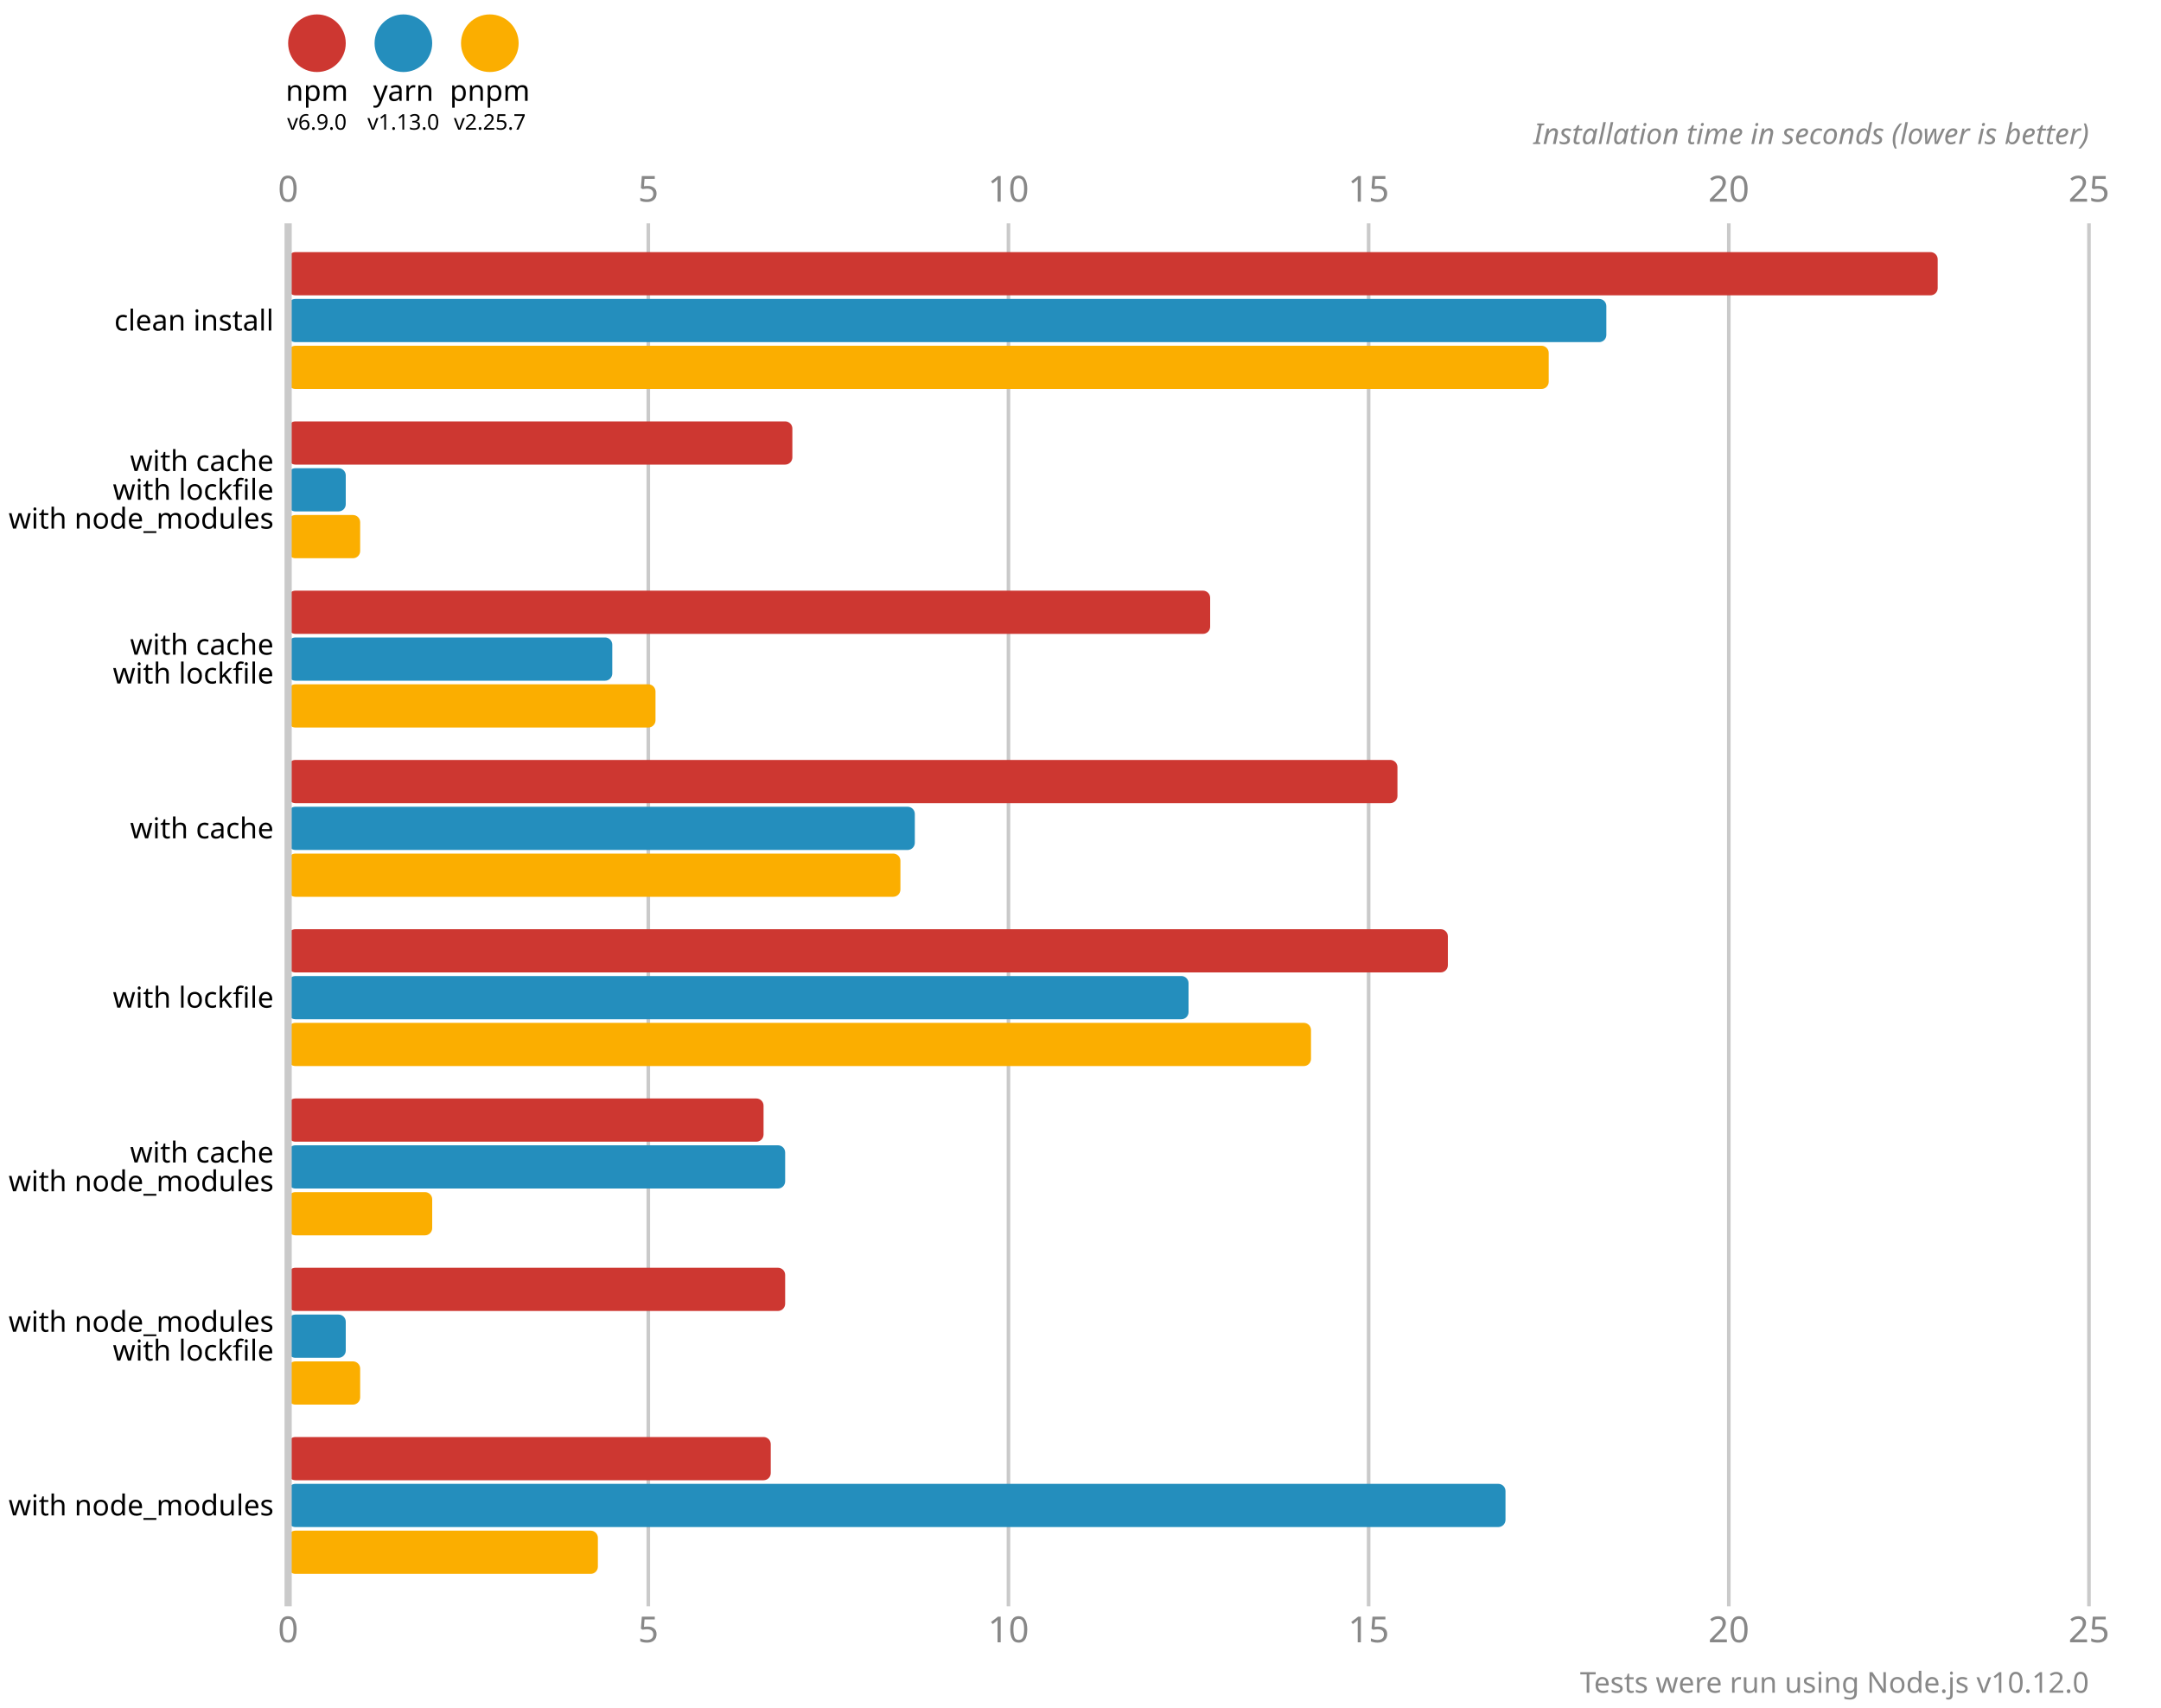
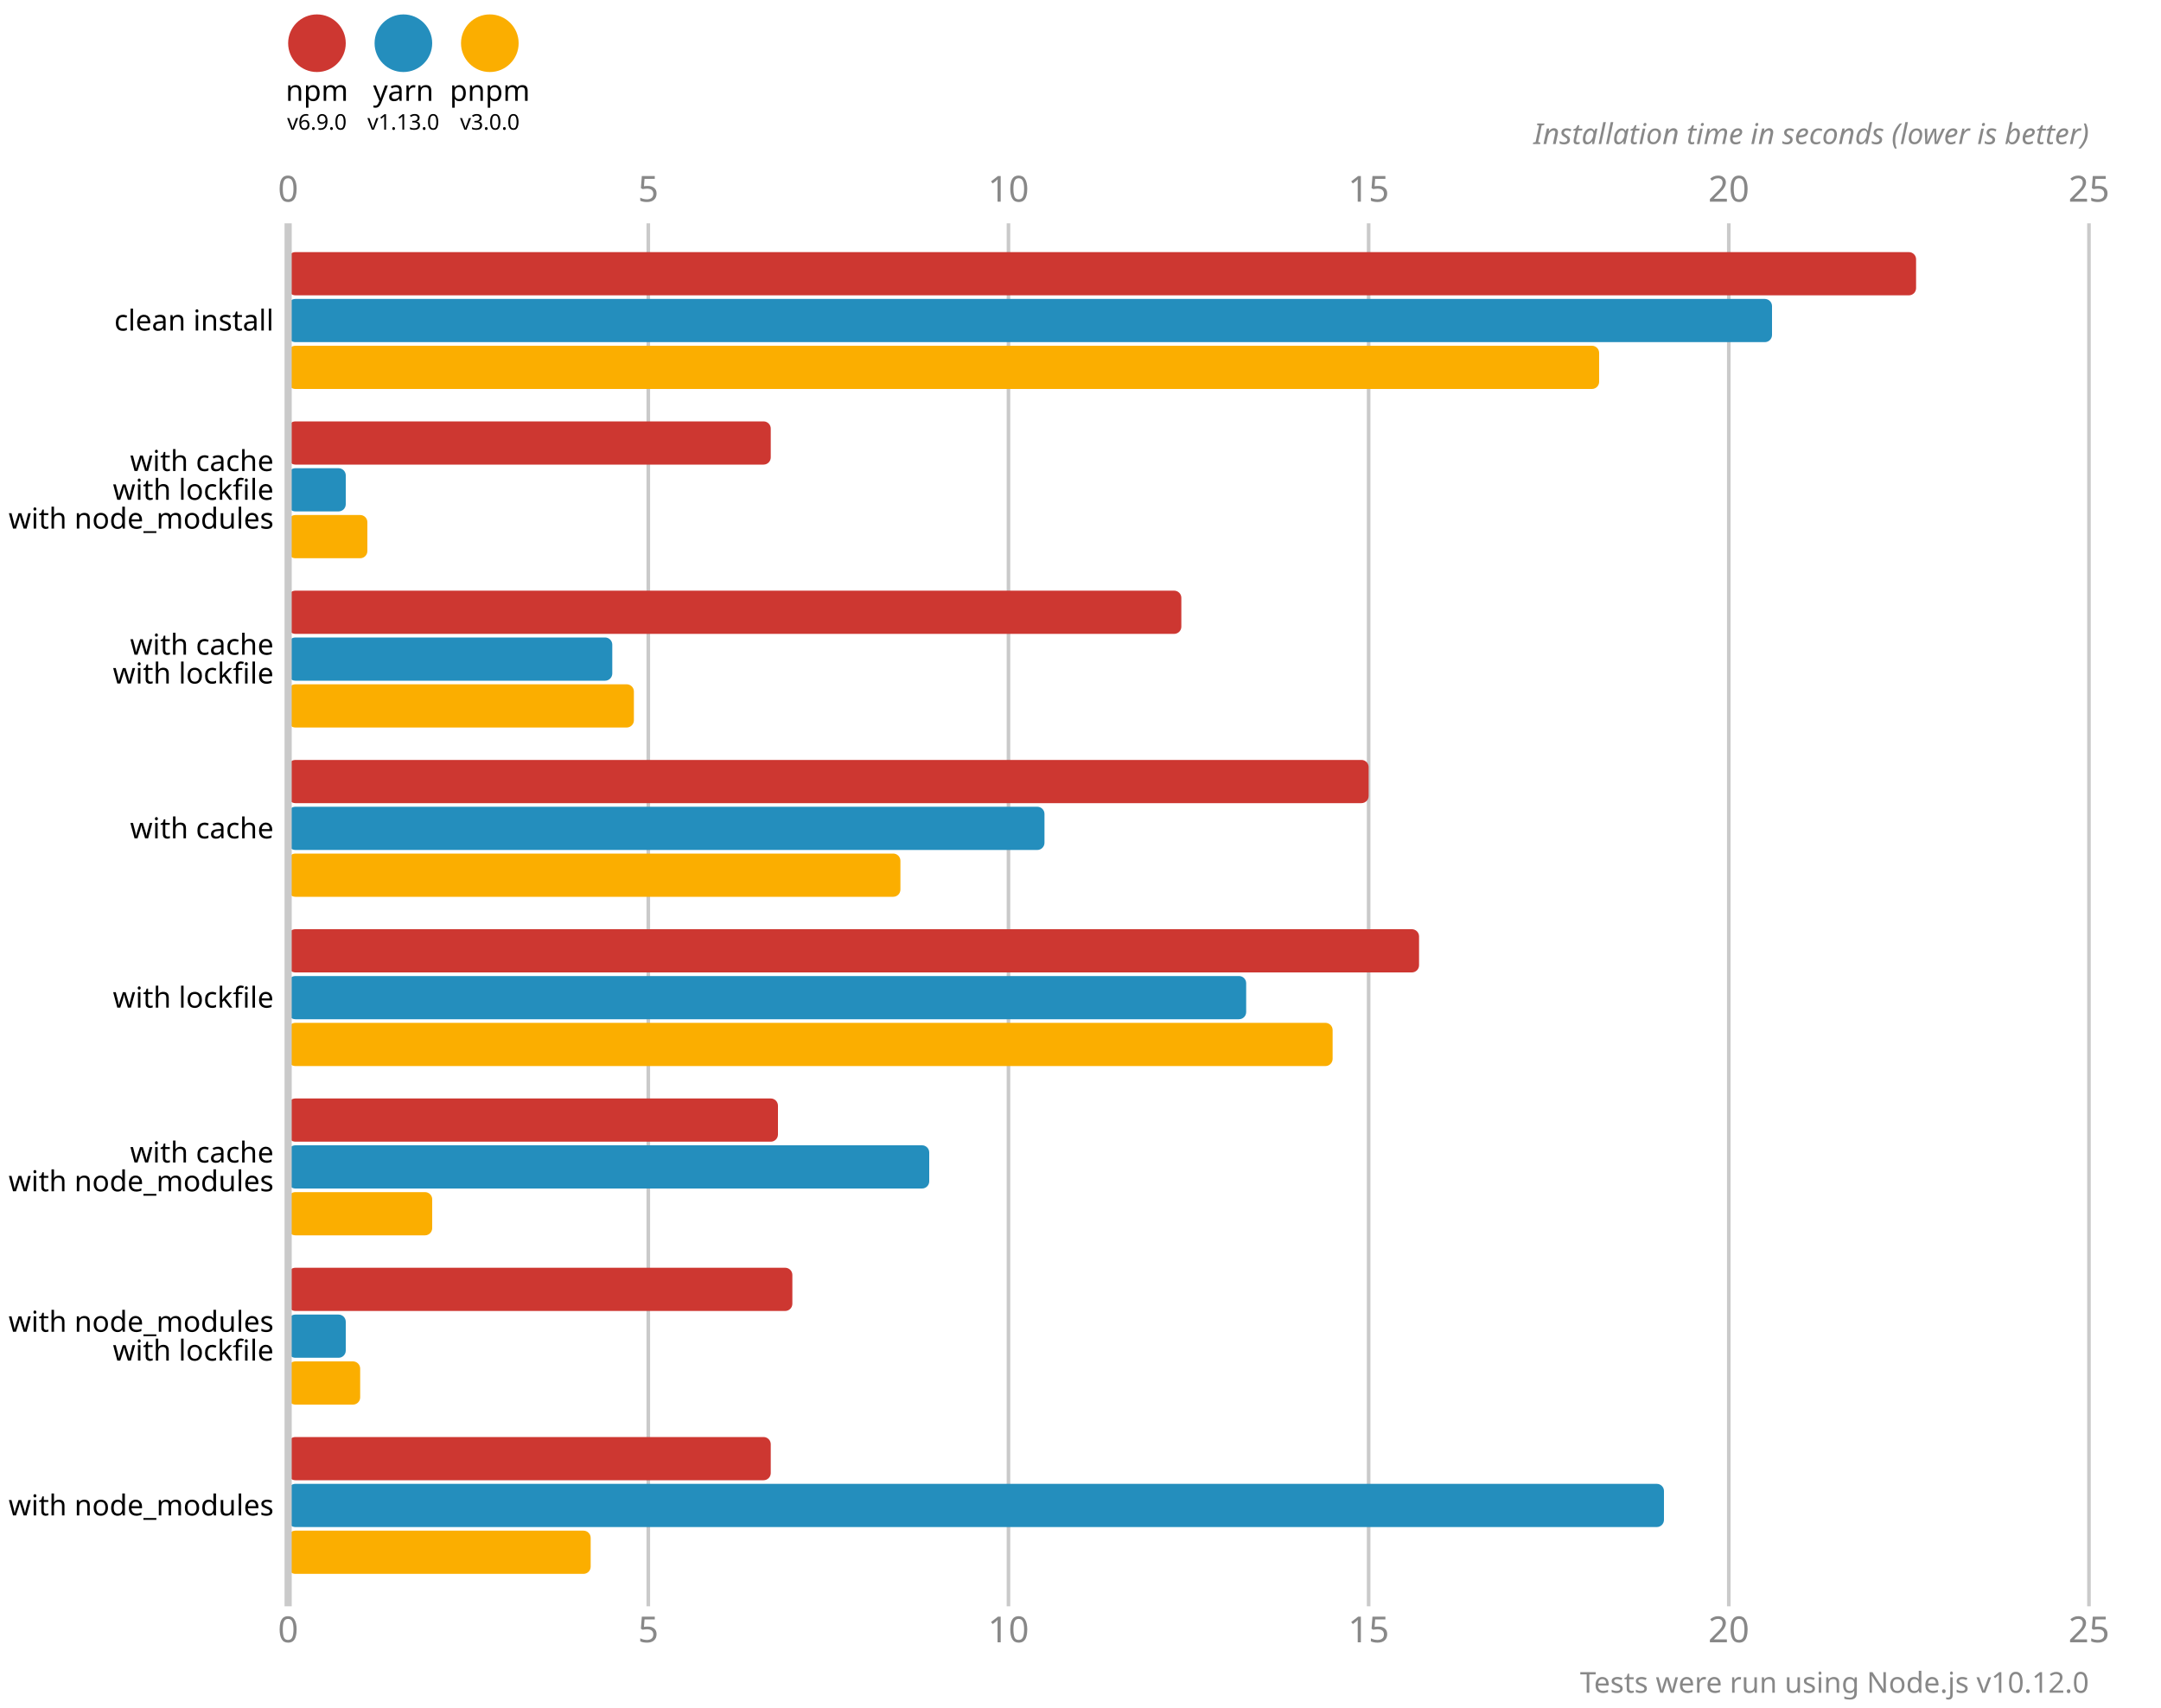
<svg xmlns="http://www.w3.org/2000/svg" version="1.1" viewBox="0 0 300 237">
  <style>
    .font { font-family: sans-serif; }
    .s3 { font-size: 3px; }
    .s4 { font-size: 4px; }
    .s5 { font-size: 5px; }
    .line { stroke: #cacaca; }
    .width { stroke-width: 0.5; }
    .text { fill: #888; }
  </style>
  <circle cx="44" cy="6" r="4" fill="#cd3731" />
  <text x="44" y="14" class="font s4" text-anchor="middle">npm</text>
  <text x="44" y="18" class="font s3" text-anchor="middle">v6.9.0</text>
  <circle cx="56" cy="6" r="4" fill="#248ebd" />
  <text x="56" y="14" class="font s4" text-anchor="middle">yarn</text>
  <text x="56" y="18" class="font s3" text-anchor="middle">v1.13.0</text>
  <circle cx="68" cy="6" r="4" fill="#fbae00" />
  <text x="68" y="14" class="font s4" text-anchor="middle">pnpm</text>
-   <text x="68" y="18" class="font s3" text-anchor="middle">v2.25.7</text>
+   <text x="68" y="18" class="font s3" text-anchor="middle">v3.0.0</text>
  <text x="40" y="28" class="font s5 text" text-anchor="middle">0</text>
  <text x="40" y="228" class="font s5 text" text-anchor="middle">0</text>
  <line x1="90" y1="31" x2="90" y2="223" class="line width" />
  <text x="90" y="28" class="font s5 text" text-anchor="middle">5</text>
  <text x="90" y="228" class="font s5 text" text-anchor="middle">5</text>
  <line x1="140" y1="31" x2="140" y2="223" class="line width" />
  <text x="140" y="28" class="font s5 text" text-anchor="middle">10</text>
  <text x="140" y="228" class="font s5 text" text-anchor="middle">10</text>
  <line x1="190" y1="31" x2="190" y2="223" class="line width" />
  <text x="190" y="28" class="font s5 text" text-anchor="middle">15</text>
  <text x="190" y="228" class="font s5 text" text-anchor="middle">15</text>
  <line x1="240" y1="31" x2="240" y2="223" class="line width" />
  <text x="240" y="28" class="font s5 text" text-anchor="middle">20</text>
  <text x="240" y="228" class="font s5 text" text-anchor="middle">20</text>
  <line x1="290" y1="31" x2="290" y2="223" class="line width" />
  <text x="290" y="28" class="font s5 text" text-anchor="middle">25</text>
  <text x="290" y="228" class="font s5 text" text-anchor="middle">25</text>
  <text x="290" y="20" class="font s4 text" font-style="italic" text-anchor="end">Installation time in seconds (lower is better)</text>
-   <rect x="40" y="35" width="229" height="6" fill="#cd3731" rx="1" ry="1" />
-   <rect x="40" y="41.5" width="183" height="6" fill="#248ebd" rx="1" ry="1" />
-   <rect x="40" y="48" width="175" height="6" fill="#fbae00" rx="1" ry="1" />
-   <rect x="40" y="58.5" width="70" height="6" fill="#cd3731" rx="1" ry="1" />
+   <rect x="40" y="35" width="226" height="6" fill="#cd3731" rx="1" ry="1" />
+   <rect x="40" y="41.5" width="206" height="6" fill="#248ebd" rx="1" ry="1" />
+   <rect x="40" y="48" width="182" height="6" fill="#fbae00" rx="1" ry="1" />
+   <rect x="40" y="58.5" width="67" height="6" fill="#cd3731" rx="1" ry="1" />
  <rect x="40" y="65" width="8" height="6" fill="#248ebd" rx="1" ry="1" />
-   <rect x="40" y="71.5" width="10" height="6" fill="#fbae00" rx="1" ry="1" />
-   <rect x="40" y="82" width="128" height="6" fill="#cd3731" rx="1" ry="1" />
+   <rect x="40" y="71.5" width="11" height="6" fill="#fbae00" rx="1" ry="1" />
+   <rect x="40" y="82" width="124" height="6" fill="#cd3731" rx="1" ry="1" />
  <rect x="40" y="88.5" width="45" height="6" fill="#248ebd" rx="1" ry="1" />
-   <rect x="40" y="95" width="51" height="6" fill="#fbae00" rx="1" ry="1" />
-   <rect x="40" y="105.5" width="154" height="6" fill="#cd3731" rx="1" ry="1" />
-   <rect x="40" y="112" width="87" height="6" fill="#248ebd" rx="1" ry="1" />
+   <rect x="40" y="95" width="48" height="6" fill="#fbae00" rx="1" ry="1" />
+   <rect x="40" y="105.5" width="150" height="6" fill="#cd3731" rx="1" ry="1" />
+   <rect x="40" y="112" width="105" height="6" fill="#248ebd" rx="1" ry="1" />
  <rect x="40" y="118.5" width="85" height="6" fill="#fbae00" rx="1" ry="1" />
-   <rect x="40" y="129" width="161" height="6" fill="#cd3731" rx="1" ry="1" />
-   <rect x="40" y="135.5" width="125" height="6" fill="#248ebd" rx="1" ry="1" />
-   <rect x="40" y="142" width="142" height="6" fill="#fbae00" rx="1" ry="1" />
-   <rect x="40" y="152.5" width="66" height="6" fill="#cd3731" rx="1" ry="1" />
-   <rect x="40" y="159" width="69" height="6" fill="#248ebd" rx="1" ry="1" />
+   <rect x="40" y="129" width="157" height="6" fill="#cd3731" rx="1" ry="1" />
+   <rect x="40" y="135.5" width="133" height="6" fill="#248ebd" rx="1" ry="1" />
+   <rect x="40" y="142" width="145" height="6" fill="#fbae00" rx="1" ry="1" />
+   <rect x="40" y="152.5" width="68" height="6" fill="#cd3731" rx="1" ry="1" />
+   <rect x="40" y="159" width="89" height="6" fill="#248ebd" rx="1" ry="1" />
  <rect x="40" y="165.5" width="20" height="6" fill="#fbae00" rx="1" ry="1" />
-   <rect x="40" y="176" width="69" height="6" fill="#cd3731" rx="1" ry="1" />
+   <rect x="40" y="176" width="70" height="6" fill="#cd3731" rx="1" ry="1" />
  <rect x="40" y="182.5" width="8" height="6" fill="#248ebd" rx="1" ry="1" />
  <rect x="40" y="189" width="10" height="6" fill="#fbae00" rx="1" ry="1" />
  <rect x="40" y="199.5" width="67" height="6" fill="#cd3731" rx="1" ry="1" />
-   <rect x="40" y="206" width="169" height="6" fill="#248ebd" rx="1" ry="1" />
-   <rect x="40" y="212.5" width="43" height="6" fill="#fbae00" rx="1" ry="1" />
+   <rect x="40" y="206" width="191" height="6" fill="#248ebd" rx="1" ry="1" />
+   <rect x="40" y="212.5" width="42" height="6" fill="#fbae00" rx="1" ry="1" />
  <line x1="40" y1="31" x2="40" y2="223" class="line" />
  <text x="38" y="44.5" class="font s4" dominant-baseline="middle" text-anchor="end">clean install</text>
  <text x="38" y="64" class="font s4" dominant-baseline="middle" text-anchor="end">with cache</text>
  <text x="38" y="68" class="font s4" dominant-baseline="middle" text-anchor="end">with lockfile</text>
  <text x="38" y="72" class="font s4" dominant-baseline="middle" text-anchor="end">with node_modules</text>
  <text x="38" y="89.5" class="font s4" dominant-baseline="middle" text-anchor="end">with cache</text>
  <text x="38" y="93.5" class="font s4" dominant-baseline="middle" text-anchor="end">with lockfile</text>
  <text x="38" y="115" class="font s4" dominant-baseline="middle" text-anchor="end">with cache</text>
  <text x="38" y="138.5" class="font s4" dominant-baseline="middle" text-anchor="end">with lockfile</text>
  <text x="38" y="160" class="font s4" dominant-baseline="middle" text-anchor="end">with cache</text>
  <text x="38" y="164" class="font s4" dominant-baseline="middle" text-anchor="end">with node_modules</text>
  <text x="38" y="183.5" class="font s4" dominant-baseline="middle" text-anchor="end">with node_modules</text>
  <text x="38" y="187.5" class="font s4" dominant-baseline="middle" text-anchor="end">with lockfile</text>
  <text x="38" y="209" class="font s4" dominant-baseline="middle" text-anchor="end">with node_modules</text>
  <text x="290" y="235" class="font s4 text" text-anchor="end">Tests were run using Node.js v10.12.0</text>
</svg>
